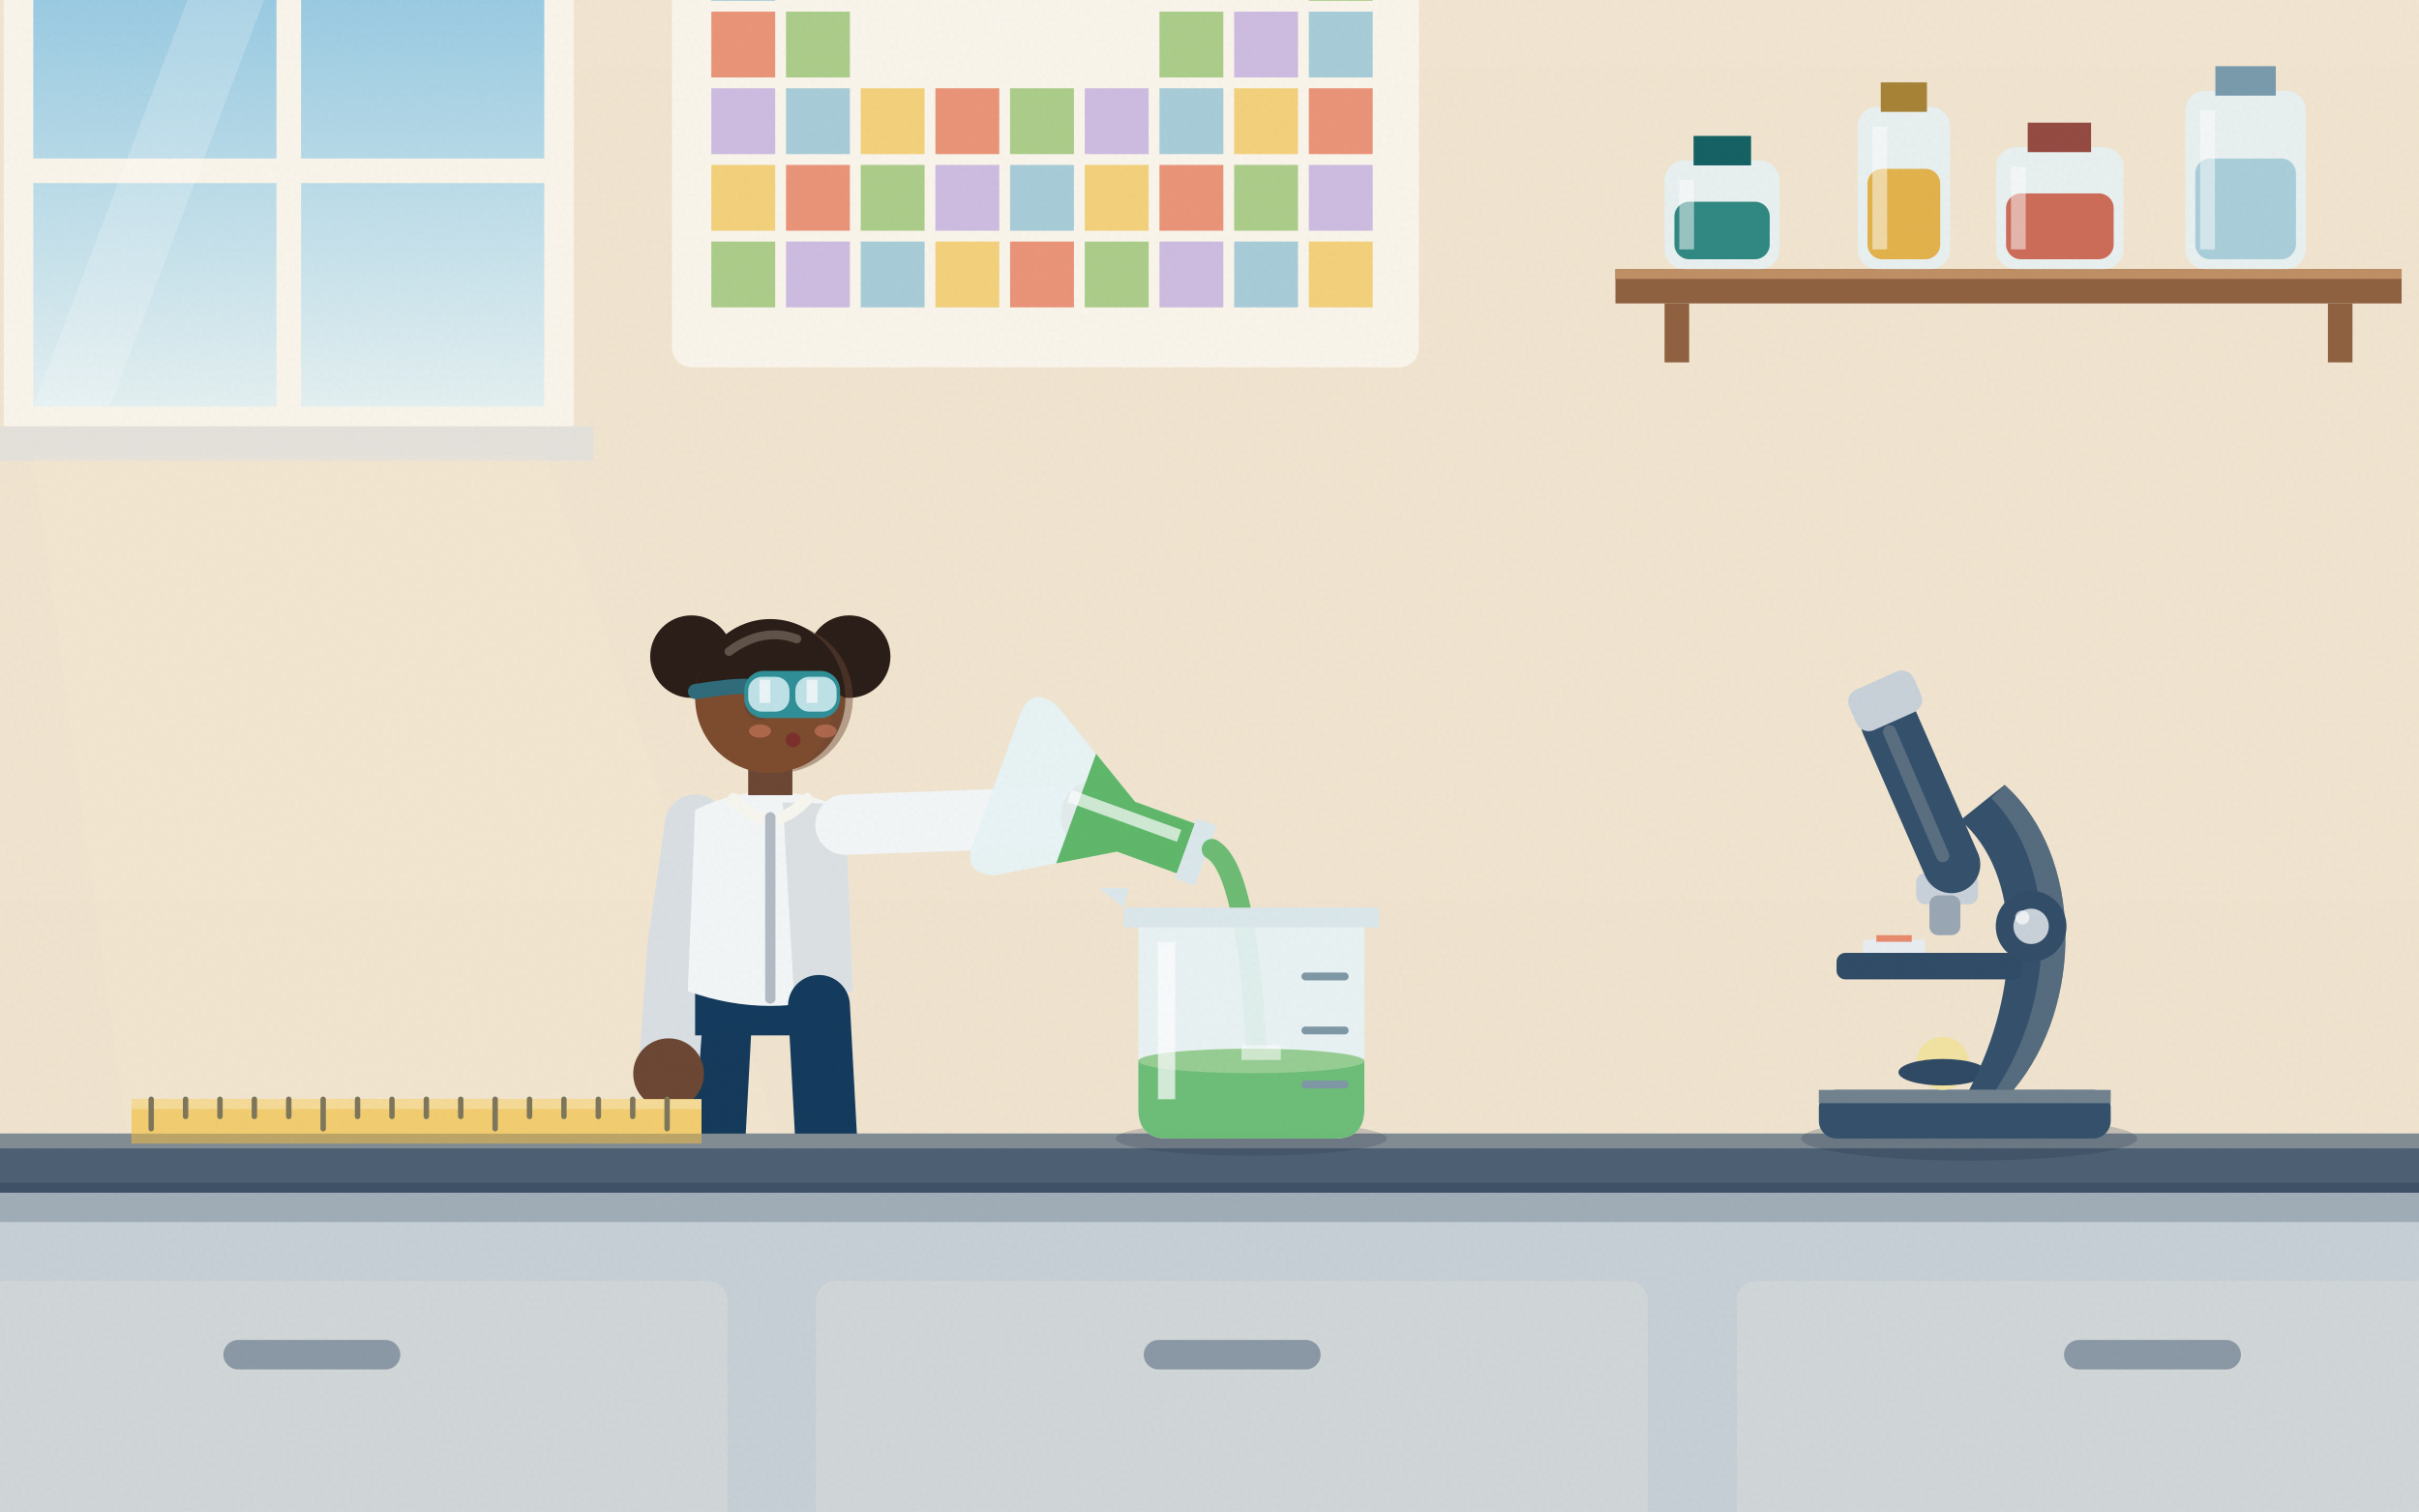
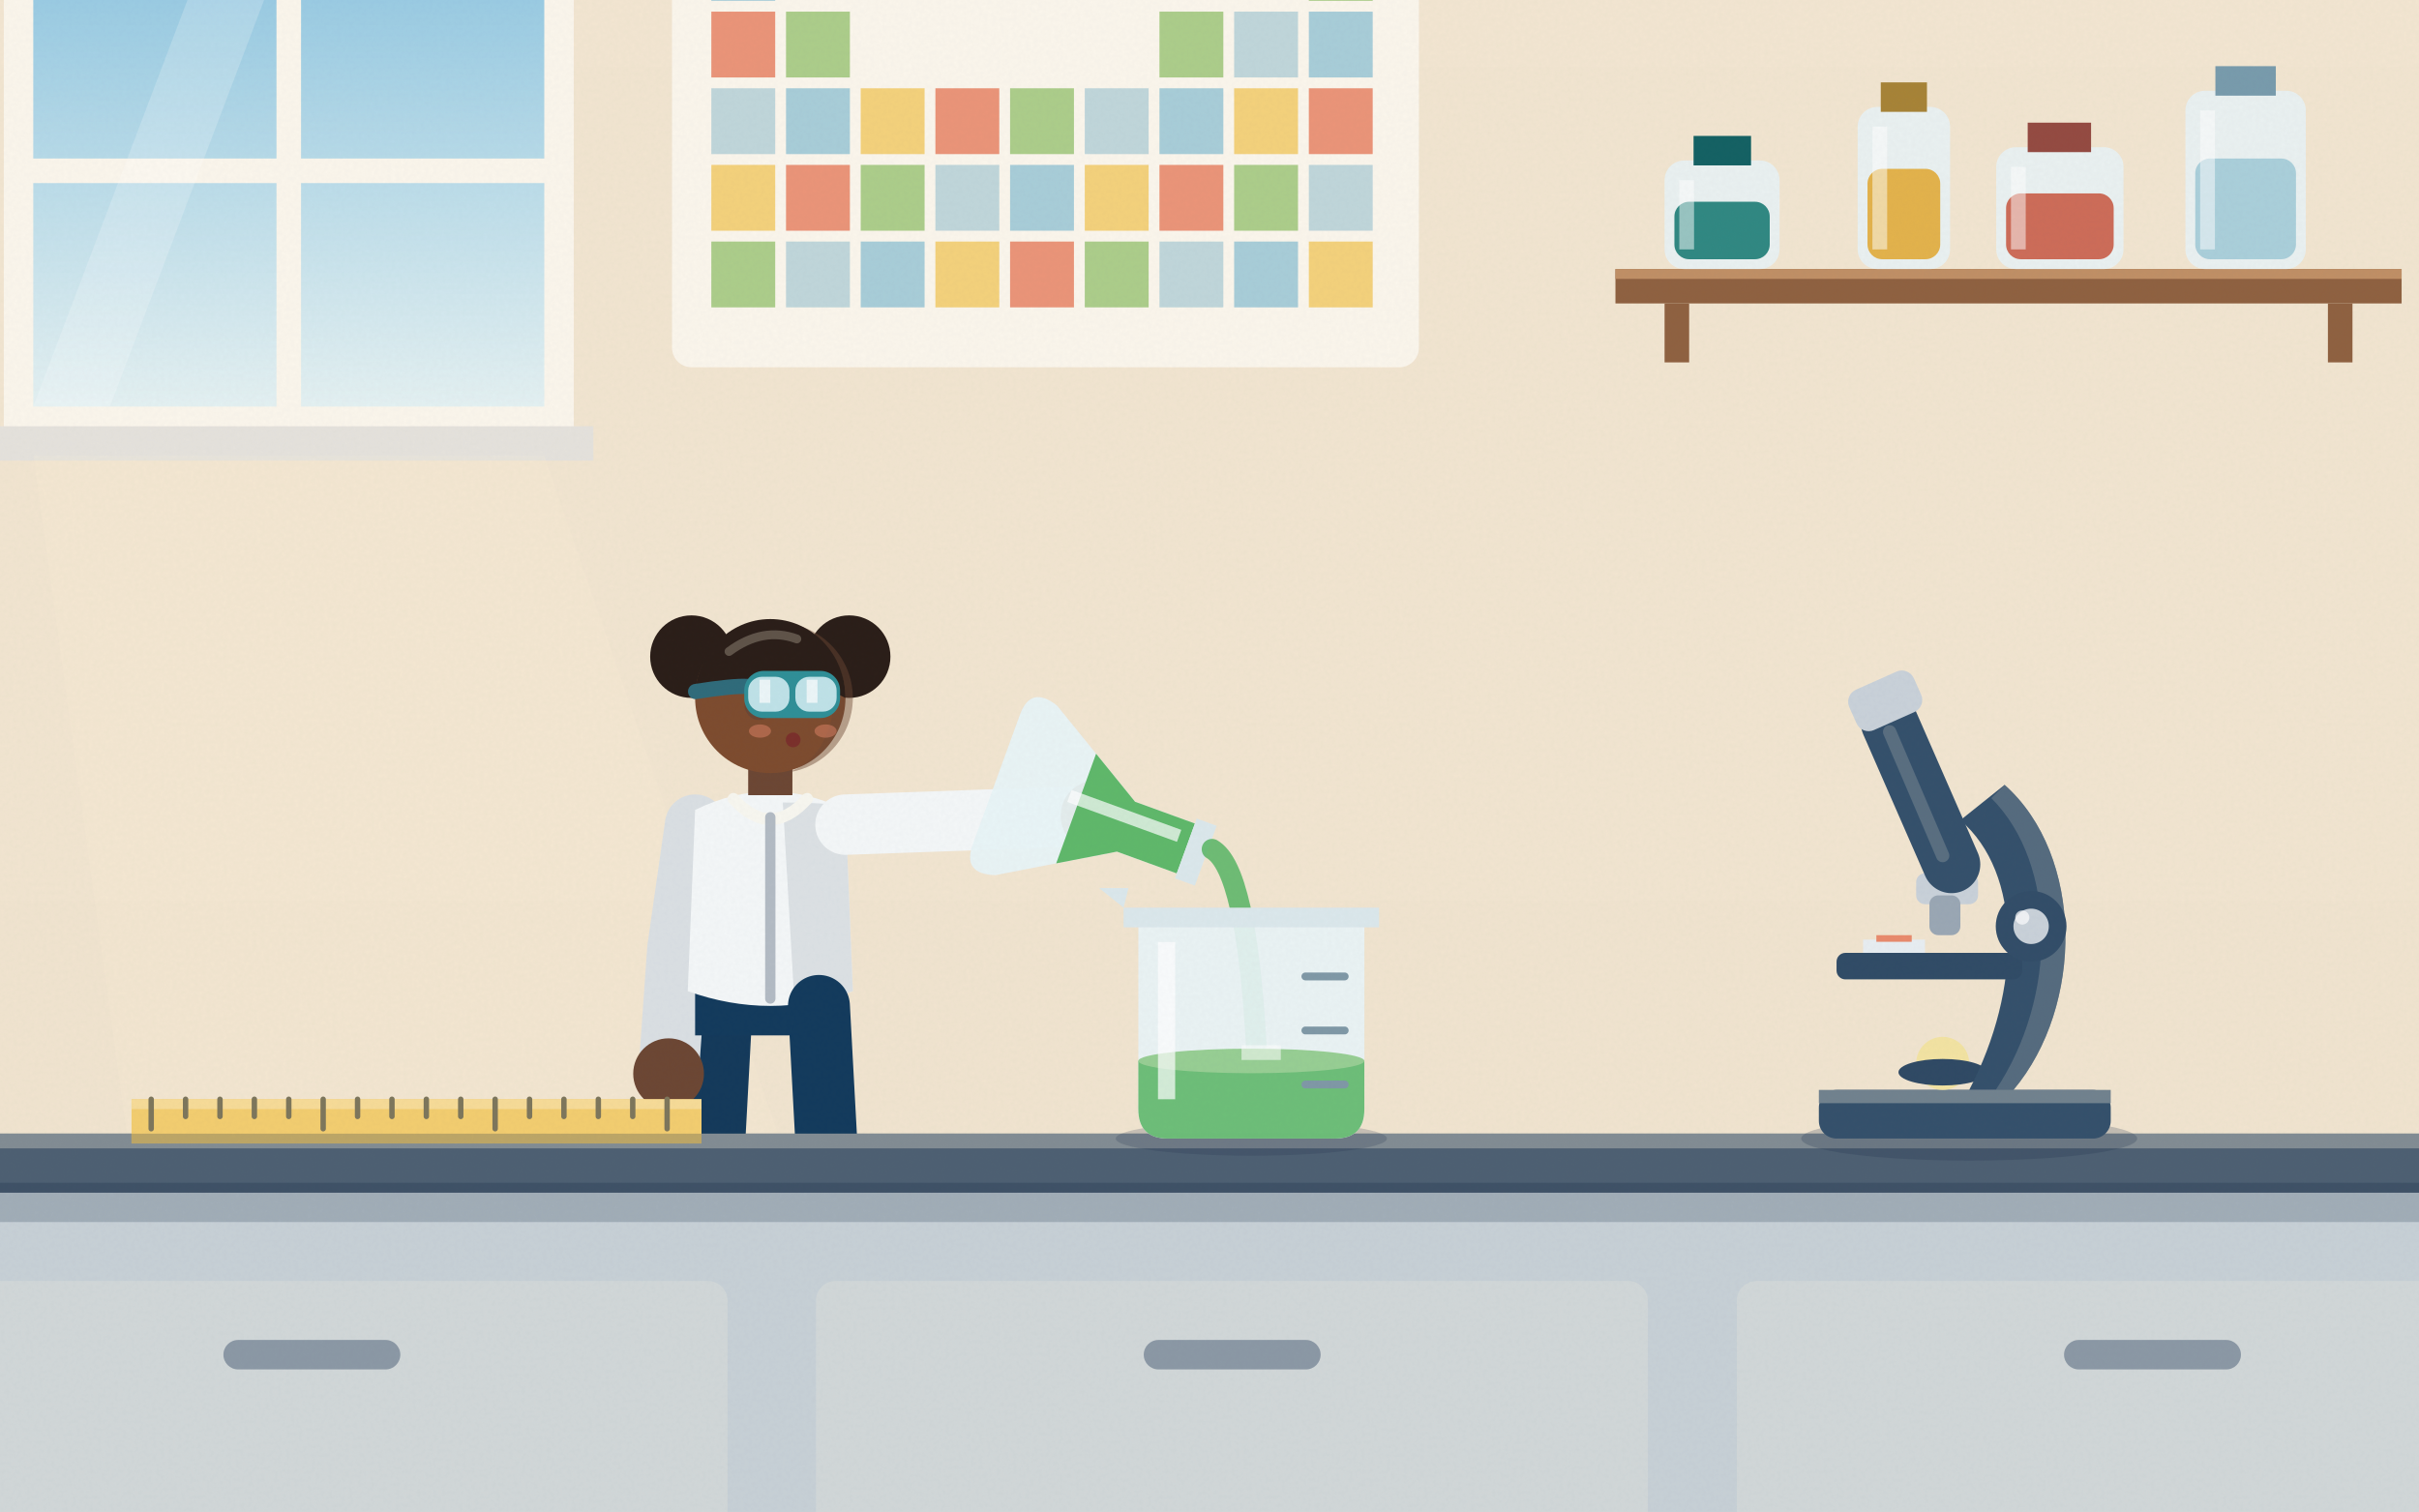
<svg xmlns="http://www.w3.org/2000/svg" viewBox="0 0 640 400" width="640" height="400" role="img">
  <defs>
    <filter id="grain" x="0" y="0" width="100%" height="100%">
      <feTurbulence type="fractalNoise" baseFrequency=".9" numOctaves="2" seed="7" stitchTiles="stitch" />
      <feColorMatrix values="0 0 0 0 .1  0 0 0 0 .12  0 0 0 0 .16  0 0 0 .55 0" />
      <feComposite in2="SourceGraphic" operator="in" />
    </filter>
    <linearGradient id="lg1" x1="0" y1="0" x2="0" y2="1">
      <stop offset="0" stop-color="#f3e6d1" />
      <stop offset="1" stop-color="#f1e4cf" />
    </linearGradient>
    <linearGradient id="lg2" x1="0" y1="0" x2="0" y2="1">
      <stop offset="0" stop-color="#e9e4da" />
      <stop offset="1" stop-color="#c8c1b3" />
    </linearGradient>
    <linearGradient id="lg3" x1="0" y1="0" x2="0" y2="1">
      <stop offset="0" stop-color="#8ec5e0" />
      <stop offset="1" stop-color="#e4f1f2" />
    </linearGradient>
  </defs>
  <g stroke-linejoin="round" stroke-linecap="round">
    <g transform="translate(300 300) scale(1.3) translate(-300 -300)">
      <rect x="0" y="0" width="640" height="336" fill="url(#lg1)" />
      <rect x="0" y="326" width="640" height="10" fill="#d7cebf" />
      <rect x="0" y="336" width="640" height="64" fill="url(#lg2)" />
      <path d="M122.0 336L-40 400M157.2 336L24 400M192.4 336L88 400M227.6 336L152 400M262.8 336L216 400M298 336L280 400M333.2 336L344 400M368.4 336L408 400M403.6 336L472 400M438.8 336L536 400M474 336L600 400M509.2 336L664 400M0 341.3H640M0 357.3H640M0 384H640" fill="none" stroke="#acacaa" stroke-width="1.2" stroke-linecap="round" stroke-linejoin="round" opacity=".35" />
      <rect x="70" y="50" width="116" height="108" fill="#fbf6ec" />
      <rect x="76" y="56" width="104" height="96" fill="url(#lg3)" />
      <path d="M128 56L128 152" stroke="#fbf6ec" stroke-width="5" stroke-linecap="round" fill="none" />
      <path d="M76 104L180 104" stroke="#fbf6ec" stroke-width="5" stroke-linecap="round" fill="none" />
      <path d="M76 152 L112.4 56 L128 56 L91.6 152Z" fill="#ffffff" opacity=".2" />
      <rect x="66" y="156" width="124" height="7" fill="#e5e2dc" />
      <polygon points="76,162 180,162 240,336 100,336" fill="#fff3d6" opacity="0.12" />
      <rect x="206" y="48" width="152" height="96" fill="#fbf6ec" rx="4" />
      <rect x="214" y="56" width="13" height="13.4" fill="#9fc9d6" opacity=".9" />
      <rect x="335.6" y="56" width="13" height="13.4" fill="#a3c97f" opacity=".9" />
      <rect x="214" y="71.6" width="13" height="13.4" fill="#e98a6c" opacity=".9" />
      <rect x="229.2" y="71.6" width="13" height="13.4" fill="#a3c97f" opacity=".9" />
      <rect x="305.2" y="71.6" width="13" height="13.4" fill="#a3c97f" opacity=".9" />
-       <rect x="320.4" y="71.6" width="13" height="13.4" fill="#c9b6e0" opacity=".9" />
+       <rect x="320.4" y="71.6" width="13" height="13.4" fill="#b9d3d8" opacity=".9" />
      <rect x="335.6" y="71.6" width="13" height="13.4" fill="#9fc9d6" opacity=".9" />
-       <rect x="214" y="87.2" width="13" height="13.4" fill="#c9b6e0" opacity=".9" />
+       <rect x="214" y="87.2" width="13" height="13.4" fill="#b9d3d8" opacity=".9" />
      <rect x="229.2" y="87.2" width="13" height="13.4" fill="#9fc9d6" opacity=".9" />
      <rect x="244.4" y="87.2" width="13" height="13.4" fill="#f3cd6f" opacity=".9" />
      <rect x="259.6" y="87.2" width="13" height="13.4" fill="#e98a6c" opacity=".9" />
      <rect x="274.8" y="87.2" width="13" height="13.4" fill="#a3c97f" opacity=".9" />
-       <rect x="290" y="87.2" width="13" height="13.4" fill="#c9b6e0" opacity=".9" />
+       <rect x="290" y="87.2" width="13" height="13.4" fill="#b9d3d8" opacity=".9" />
      <rect x="305.2" y="87.2" width="13" height="13.4" fill="#9fc9d6" opacity=".9" />
      <rect x="320.4" y="87.2" width="13" height="13.4" fill="#f3cd6f" opacity=".9" />
      <rect x="335.6" y="87.2" width="13" height="13.4" fill="#e98a6c" opacity=".9" />
      <rect x="214" y="102.8" width="13" height="13.4" fill="#f3cd6f" opacity=".9" />
      <rect x="229.2" y="102.8" width="13" height="13.4" fill="#e98a6c" opacity=".9" />
      <rect x="244.4" y="102.8" width="13" height="13.4" fill="#a3c97f" opacity=".9" />
-       <rect x="259.6" y="102.8" width="13" height="13.4" fill="#c9b6e0" opacity=".9" />
+       <rect x="259.6" y="102.8" width="13" height="13.4" fill="#b9d3d8" opacity=".9" />
      <rect x="274.8" y="102.8" width="13" height="13.4" fill="#9fc9d6" opacity=".9" />
      <rect x="290" y="102.8" width="13" height="13.4" fill="#f3cd6f" opacity=".9" />
      <rect x="305.2" y="102.8" width="13" height="13.4" fill="#e98a6c" opacity=".9" />
      <rect x="320.4" y="102.8" width="13" height="13.4" fill="#a3c97f" opacity=".9" />
-       <rect x="335.6" y="102.8" width="13" height="13.4" fill="#c9b6e0" opacity=".9" />
+       <rect x="335.6" y="102.8" width="13" height="13.4" fill="#b9d3d8" opacity=".9" />
      <rect x="214" y="118.4" width="13" height="13.4" fill="#a3c97f" opacity=".9" />
-       <rect x="229.2" y="118.4" width="13" height="13.4" fill="#c9b6e0" opacity=".9" />
+       <rect x="229.2" y="118.4" width="13" height="13.4" fill="#b9d3d8" opacity=".9" />
      <rect x="244.4" y="118.4" width="13" height="13.4" fill="#9fc9d6" opacity=".9" />
      <rect x="259.6" y="118.4" width="13" height="13.4" fill="#f3cd6f" opacity=".9" />
      <rect x="274.8" y="118.4" width="13" height="13.4" fill="#e98a6c" opacity=".9" />
      <rect x="290" y="118.4" width="13" height="13.4" fill="#a3c97f" opacity=".9" />
-       <rect x="305.2" y="118.4" width="13" height="13.4" fill="#c9b6e0" opacity=".9" />
+       <rect x="305.2" y="118.4" width="13" height="13.4" fill="#b9d3d8" opacity=".9" />
      <rect x="320.4" y="118.4" width="13" height="13.4" fill="#9fc9d6" opacity=".9" />
      <rect x="335.6" y="118.4" width="13" height="13.4" fill="#f3cd6f" opacity=".9" />
      <rect x="398" y="124" width="160" height="7" fill="#8f6140" />
      <rect x="398" y="124" width="160" height="2" fill="#c08f65" />
      <rect x="408" y="131" width="5" height="12" fill="#8f6140" />
      <rect x="543" y="131" width="5" height="12" fill="#8f6140" />
      <rect x="408" y="101.9" width="23.4" height="22.1" fill="#e9f3f5" rx="4" opacity=".9" />
      <rect x="410" y="110.3" width="19.4" height="11.7" fill="#0f766e" rx="3" opacity=".85" />
      <rect x="413.9" y="96.9" width="11.7" height="6" fill="#136163" />
      <rect x="411" y="105.9" width="3" height="14.1" fill="#ffffff" opacity=".5" />
      <rect x="447.3" y="91.0" width="18.8" height="33.0" fill="#e9f3f5" rx="4" opacity=".9" />
      <rect x="449.3" y="103.6" width="14.8" height="18.4" fill="#e2a72e" rx="3" opacity=".85" />
      <rect x="452.0" y="86.0" width="9.4" height="6" fill="#a78336" />
      <rect x="450.3" y="95.0" width="3" height="25.0" fill="#ffffff" opacity=".5" />
      <rect x="475.5" y="99.2" width="25.9" height="24.8" fill="#e9f3f5" rx="4" opacity=".9" />
      <rect x="477.5" y="108.6" width="21.9" height="13.4" fill="#c8553d" rx="3" opacity=".85" />
      <rect x="481.9" y="94.2" width="12.9" height="6" fill="#944a41" />
      <rect x="478.5" y="103.2" width="3" height="16.8" fill="#ffffff" opacity=".5" />
      <rect x="514.0" y="87.7" width="24.5" height="36.3" fill="#e9f3f5" rx="4" opacity=".9" />
      <rect x="516.0" y="101.5" width="20.5" height="20.5" fill="#9fc9d6" rx="3" opacity=".85" />
      <rect x="520.1" y="82.7" width="12.3" height="6" fill="#789bac" />
      <rect x="517.0" y="91.7" width="3" height="28.3" fill="#ffffff" opacity=".5" />
      <ellipse cx="226" cy="346" rx="30.4" ry="6.1" fill="#1c2f4a" opacity="0.2" />
      <g transform="translate(226 346) scale(1.5) translate(0 0)">
        <circle cx="-10.7" cy="-95.4" r="5.6" fill="#2a1d17" />
        <circle cx="10.7" cy="-95.4" r="5.6" fill="#2a1d17" />
        <path d="M-6.6 -48L-7.9 -24.0L-9.1 -0.1" fill="none" stroke="#13395a" stroke-width="8.4" stroke-linecap="round" stroke-linejoin="round" />
        <ellipse cx="-5.9" cy="0.9" rx="6.6" ry="3.6" fill="#2a2f38" />
        <ellipse cx="-4.7" cy="-0.5" rx="3" ry="1.1" fill="#ffffff" opacity=".22" />
        <path d="M-10.2 -72.6L-12.6 -55.8L-13.8 -38.8" fill="none" stroke="#dadfe3" stroke-width="8.2" stroke-linecap="round" stroke-linejoin="round" />
        <circle cx="-13.8" cy="-38.8" r="4.8" fill="#6c4633" />
        <rect x="-10.2" y="-54" width="20.5" height="10" fill="#123a5c" />
        <path d="M-10.2 -74.6 Q0 -79.6 10.2 -74.6 L11.2 -50 Q0 -46 -11.2 -50Z" fill="#f4f7f8" />
        <path d="M1.7 -75.6 Q10.2 -75.6 10.2 -74.6 L11.2 -50 Q5.0 -48 3.3 -48Z" fill="#d1d7dc" opacity=".7" />
        <path d="M-5.0 -76.1 Q0 -70.6 5.0 -76.1" fill="none" stroke="#f8f7f0" stroke-width="1.6" />
        <path d="M0 -73.6L0 -49" stroke="#b3bbc4" stroke-width="1.4" stroke-linecap="round" fill="none" />
        <rect x="-3" y="-82.6" width="6" height="6" fill="#6c4633" />
        <circle cx="0" cy="-89.8" r="10.2" fill="#7d4b2e" />
        <path d="M1.0 -100 A10.2 10.2 0 0 1 1.0 -79.6 A7.6 10.2 0 0 0 1.0 -100Z" fill="#6c4633" opacity=".45" />
        <circle cx="-1.5" cy="-88.8" r="2.0" fill="#6c4633" />
        <path d="M-10.2 -89.8 A10.2 10.7 0 0 1 10.2 -89.8 Q0 -94.9 -10.2 -89.8Z" fill="#2a1d17" />
        <path d="M-5.6 -96.1 Q-1.0 -99.5 3.6 -97.8" fill="none" stroke="#8a7f71" stroke-width="1.2" opacity=".55" />
        <circle cx="-0.2" cy="-89.0" r="1.0" fill="#1d2b3a" />
        <circle cx="6.1" cy="-89.0" r="1.0" fill="#1d2b3a" />
        <ellipse cx="-1.4" cy="-85.3" rx="1.5" ry="0.9" fill="#e98a6c" opacity=".45" />
        <ellipse cx="7.5" cy="-85.3" rx="1.5" ry="0.9" fill="#e98a6c" opacity=".45" />
        <circle cx="3.1" cy="-84.1" r="1.0" fill="#7a2f2a" />
        <path d="M6.6 -48L7.9 -24.0L9.1 -0.1" fill="none" stroke="#123a5c" stroke-width="8.4" stroke-linecap="round" stroke-linejoin="round" />
        <ellipse cx="12.3" cy="0.9" rx="6.6" ry="3.6" fill="#2b2f36" />
        <ellipse cx="13.5" cy="-0.5" rx="3" ry="1.1" fill="#ffffff" opacity=".22" />
        <path d="M10.2 -72.6L27.2 -73.2L44.2 -73.8" fill="none" stroke="#f4f7f8" stroke-width="8.2" stroke-linecap="round" stroke-linejoin="round" />
        <circle cx="44.2" cy="-73.8" r="4.8" fill="#7d4b2e" />
        <g transform="translate(44.2 -73.8)">
          <g transform="scale(0.72) rotate(110) translate(0 6)">
            <path d="M-5 -26h10v14l12 20q2 6 -4 6h-26q-6 0 -4 -6l12 -20Z" fill="#e9f4f7" opacity=".95" />
            <path d="M-5 -24h10v12l6 10h-22l6 -10Z" fill="#5fb86a" />
            <rect x="-6" y="-28" width="12" height="4" fill="#dbe8ec" />
            <rect x="-3" y="-22" width="2.4" height="22" fill="#ffffff" opacity=".7" />
          </g>
        </g>
      </g>
      <g>
        <path d="M210.8 210.0Q226 207.6 222.6 210.7" fill="none" stroke="#2f6b7a" stroke-width="3.1" stroke-linecap="round" stroke-linejoin="round" />
        <rect x="220.7" y="205.8" width="19.5" height="9.6" fill="#2f8f97" rx="4.0" />
        <rect x="221.5" y="207.0" width="8.4" height="7.1" fill="#d8f1f6" rx="2.8" opacity=".85" />
        <rect x="231.1" y="207.0" width="8.4" height="7.1" fill="#d8f1f6" rx="2.8" opacity=".85" />
        <rect x="223.8" y="207.6" width="2.2" height="4.7" fill="#ffffff" opacity=".7" />
        <rect x="233.4" y="207.6" width="2.2" height="4.7" fill="#ffffff" opacity=".7" />
      </g>
      <rect x="30" y="310" width="580" height="90" fill="#c7d0d6" />
      <rect x="30" y="310" width="580" height="8" fill="#a1adb7" />
      <rect x="48" y="330" width="169.3" height="56" fill="#d1d7d8" rx="4" />
      <rect x="114.7" y="342" width="36" height="6" fill="#8b98a5" rx="3" />
      <rect x="235.3" y="330" width="169.3" height="56" fill="#d1d7d8" rx="4" />
      <rect x="302" y="342" width="36" height="6" fill="#8b98a5" rx="3" />
      <rect x="422.7" y="330" width="169.3" height="56" fill="#d1d7d8" rx="4" />
      <rect x="489.3" y="342" width="36" height="6" fill="#8b98a5" rx="3" />
      <rect x="24" y="300" width="592" height="12" fill="#4d5f72" rx="3" />
      <rect x="24" y="300" width="592" height="3" fill="#828c93" />
      <rect x="24" y="310" width="592" height="2" fill="#3e5166" />
      <path d="M315.9 242.1 Q322.9 246.1 324.9 282" fill="none" stroke="#5fb86a" stroke-width="4.2" stroke-linecap="round" stroke-linejoin="round" opacity=".9" />
      <ellipse cx="323.9" cy="301" rx="27.6" ry="3.5" fill="#1c2f4a" opacity="0.2" />
      <path d="M300.9 257h46v38q0 6 -6 6h-34q-6 0 -6 -6Z" fill="#e9f4f7" opacity=".92" />
      <path d="M300.9 285.2h46v9.8q0 6 -6 6h-34q-6 0 -6 -6Z" fill="#5fb86a" opacity=".9" />
      <ellipse cx="323.9" cy="285.2" rx="23" ry="2.5" fill="#97ce93" />
      <rect x="297.9" y="254" width="52" height="4" fill="#dbe8ec" />
      <path d="M297.9 254l-5 -4h6Z" fill="#dbe8ec" />
      <path d="M334.9 290L342.9 290" stroke="#7f98a6" stroke-width="1.6" stroke-linecap="round" fill="none" />
      <path d="M334.9 279L342.9 279" stroke="#7f98a6" stroke-width="1.6" stroke-linecap="round" fill="none" />
      <path d="M334.9 268L342.9 268" stroke="#7f98a6" stroke-width="1.6" stroke-linecap="round" fill="none" />
      <rect x="304.9" y="261" width="3.5" height="32" fill="#ffffff" opacity=".7" />
      <g>
        <rect x="321.9" y="282" width="8" height="3" fill="#ffffff" opacity=".55" />
      </g>
      <rect x="96" y="293" width="116" height="9" fill="#f3cd6f" />
      <rect x="96" y="293" width="116" height="2" fill="#f7db97" />
      <rect x="96" y="300" width="116" height="2" fill="#bda666" />
      <path d="M100 293v6M107 293v3.5M114 293v3.5M121 293v3.5M128 293v3.5M135 293v6M142 293v3.5M149 293v3.5M156 293v3.5M163 293v3.5M170 293v6M177 293v3.5M184 293v3.5M191 293v3.5M198 293v3.5M205 293v6" fill="none" stroke="#7d765b" stroke-width="1.1" stroke-linecap="round" stroke-linejoin="round" />
      <g transform="translate(470 301) scale(0.9 0.9)">
        <ellipse cx="0" cy="0" rx="38" ry="5" fill="#1c2f4a" opacity="0.22" />
        <rect x="-34" y="-11" width="66" height="11" fill="#34506b" rx="4" />
        <rect x="-34" y="-11" width="66" height="3" fill="#71828e" />
        <circle cx="-6" cy="-17" r="6" fill="#f3e3a2" />
        <ellipse cx="-6" cy="-15" rx="10" ry="3" fill="#2f4964" />
        <path d="M10 -11 C26 -30 26 -64 8 -80 L-2 -72 C12 -60 12 -34 0 -11Z" fill="#34506b" />
        <path d="M10 -11 C26 -30 26 -64 8 -80 L5 -77 C20 -62 20 -32 6 -11Z" fill="#71828e" opacity=".55" />
        <rect x="-30" y="-42" width="42" height="6" fill="#304b66" rx="2" />
        <rect x="-24" y="-45" width="14" height="3" fill="#e8eef2" />
        <rect x="-21" y="-46" width="8" height="1.5" fill="#e98a6c" />
        <rect x="-12" y="-60" width="14" height="7" fill="#c9d1d9" rx="2" />
        <rect x="-9" y="-55" width="7" height="9" fill="#9aa7b4" rx="2" />
        <path d="M-4 -62L-18 -94" stroke="#34506b" stroke-width="13" stroke-linecap="round" fill="none" />
        <path d="M-6 -64L-18 -92" stroke="#71828e" stroke-width="3" stroke-linecap="round" fill="none" opacity=".6" />
        <rect x="-27" y="-104" width="16" height="10" fill="#c9d1d9" rx="3" transform="rotate(-24 -19 -99)" />
        <circle cx="14" cy="-48" r="8" fill="#324d68" />
        <circle cx="14" cy="-48" r="4" fill="#c9d1d9" />
        <circle cx="12" cy="-50" r="1.6" fill="#ffffff" opacity=".7" />
      </g>
    </g>
  </g>
  <rect width="640" height="400" filter="url(#grain)" opacity=".07" />
</svg>
